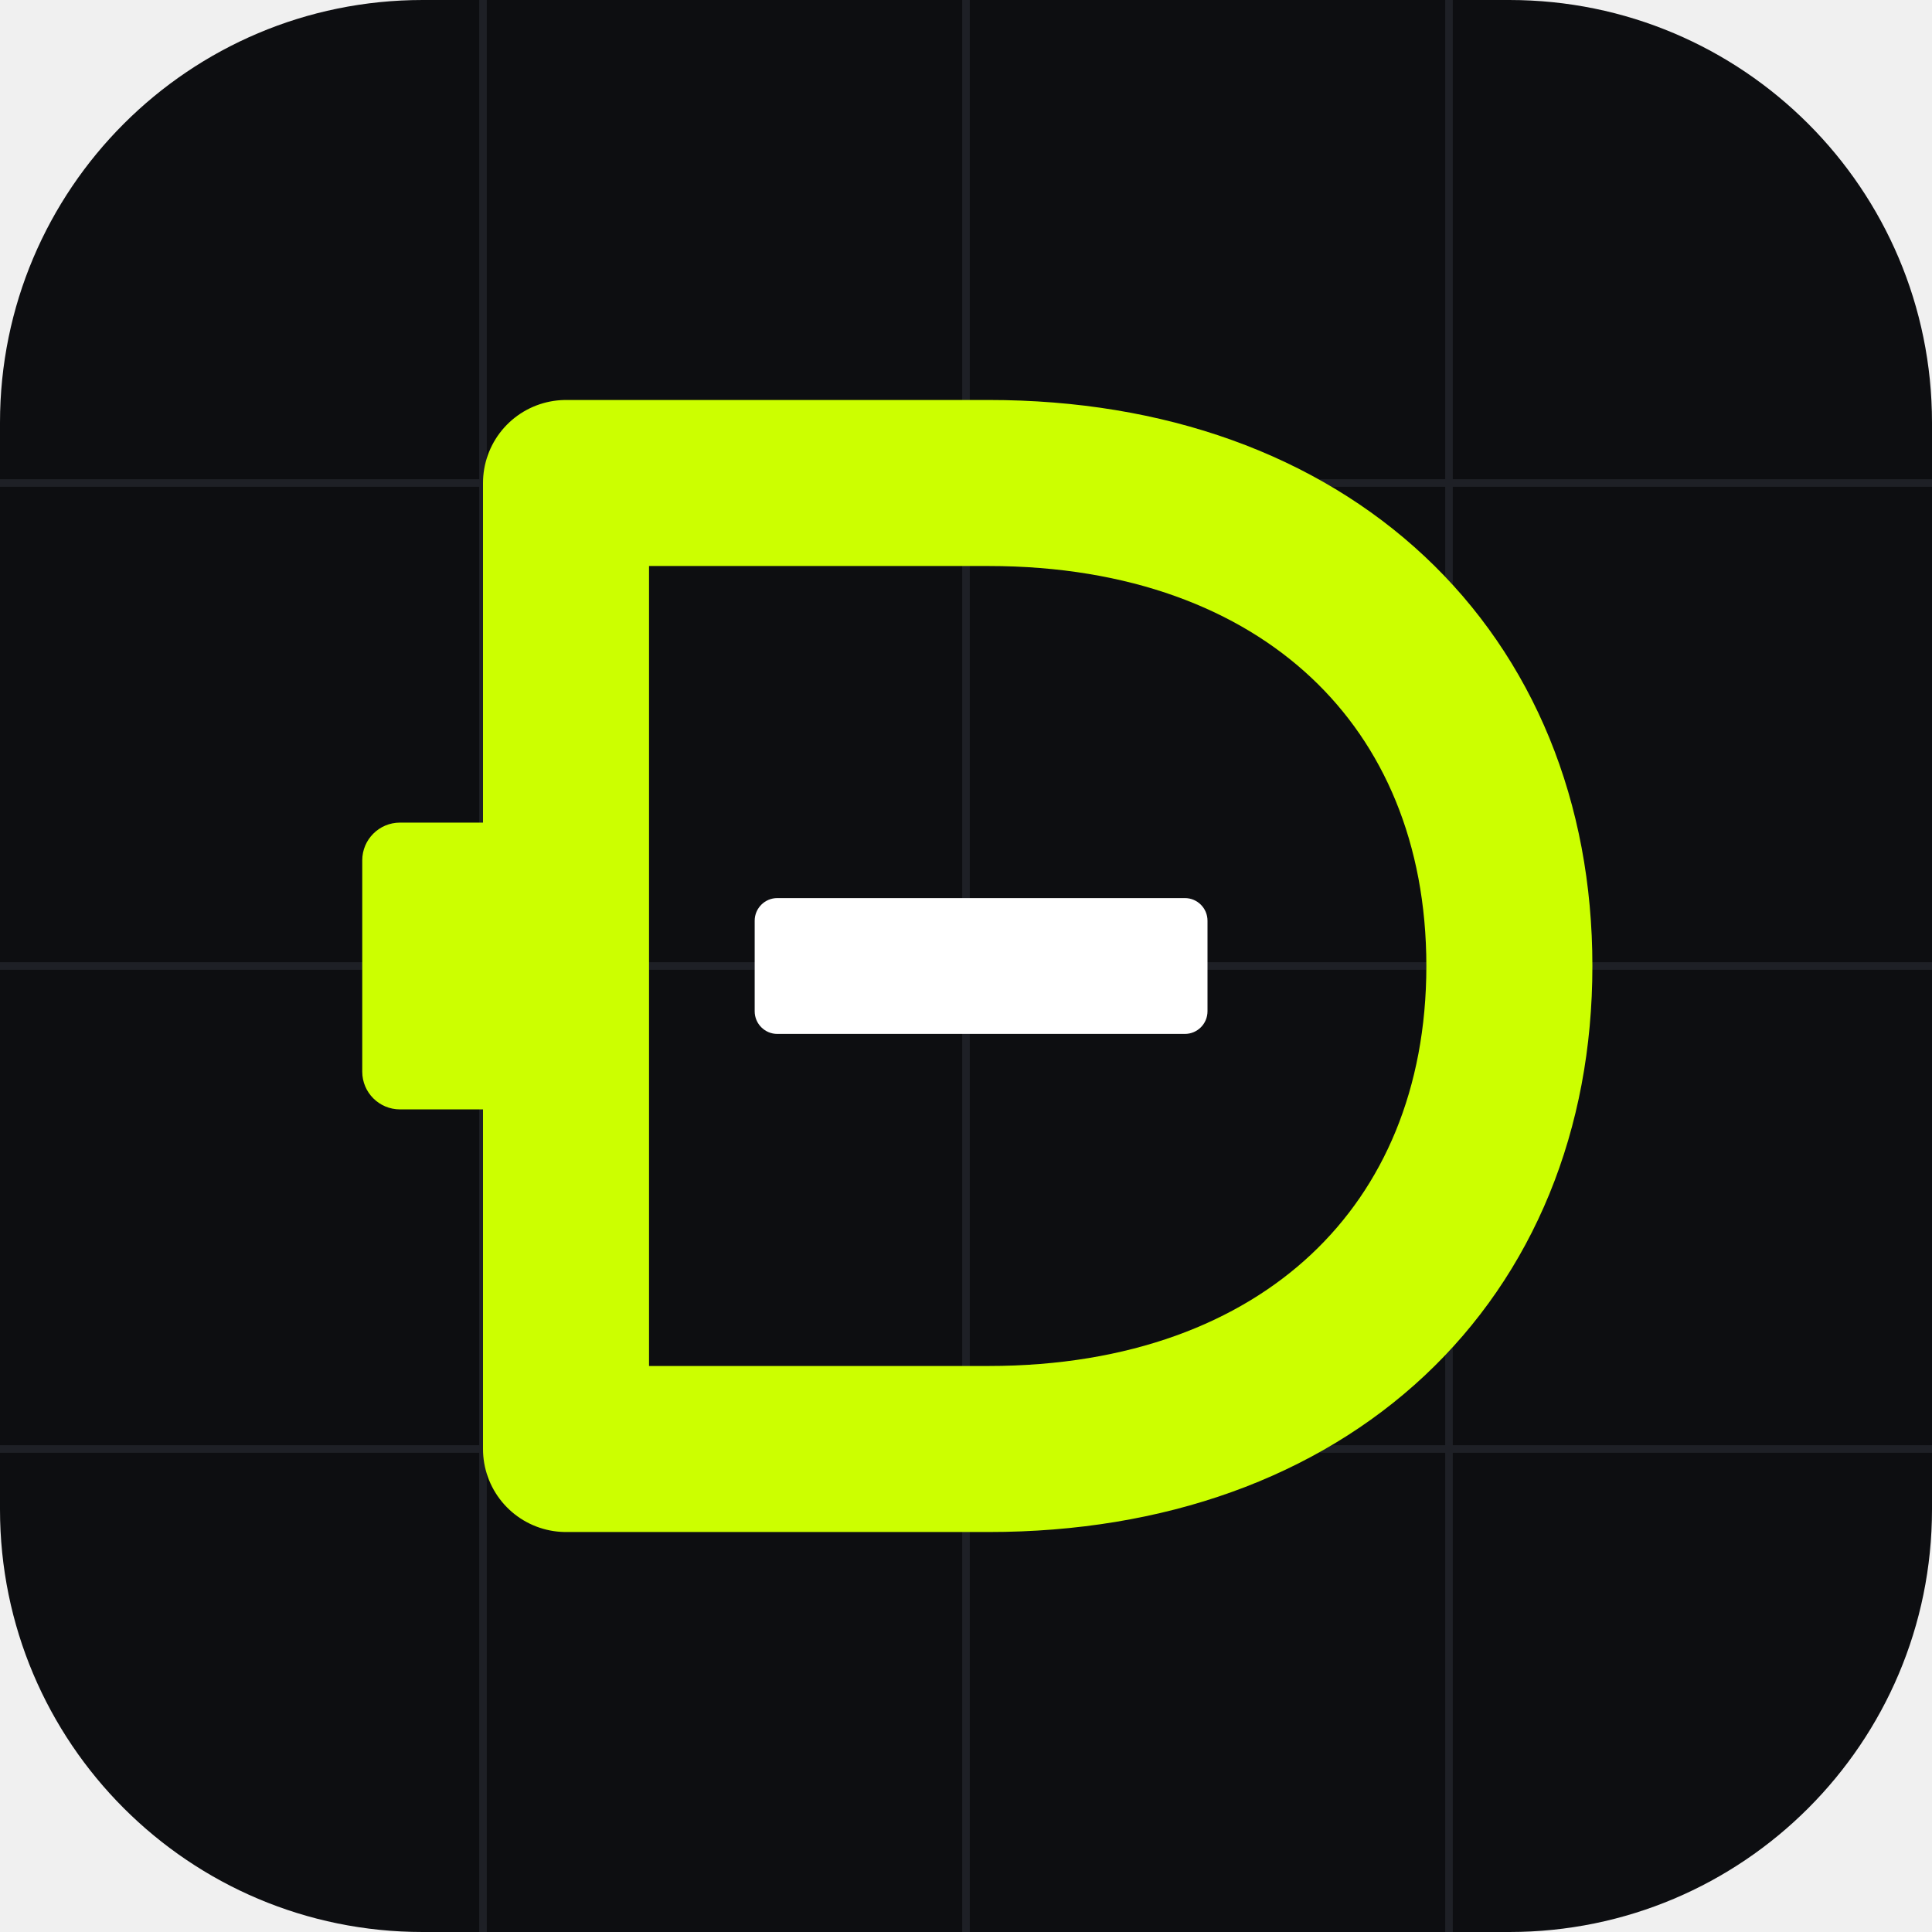
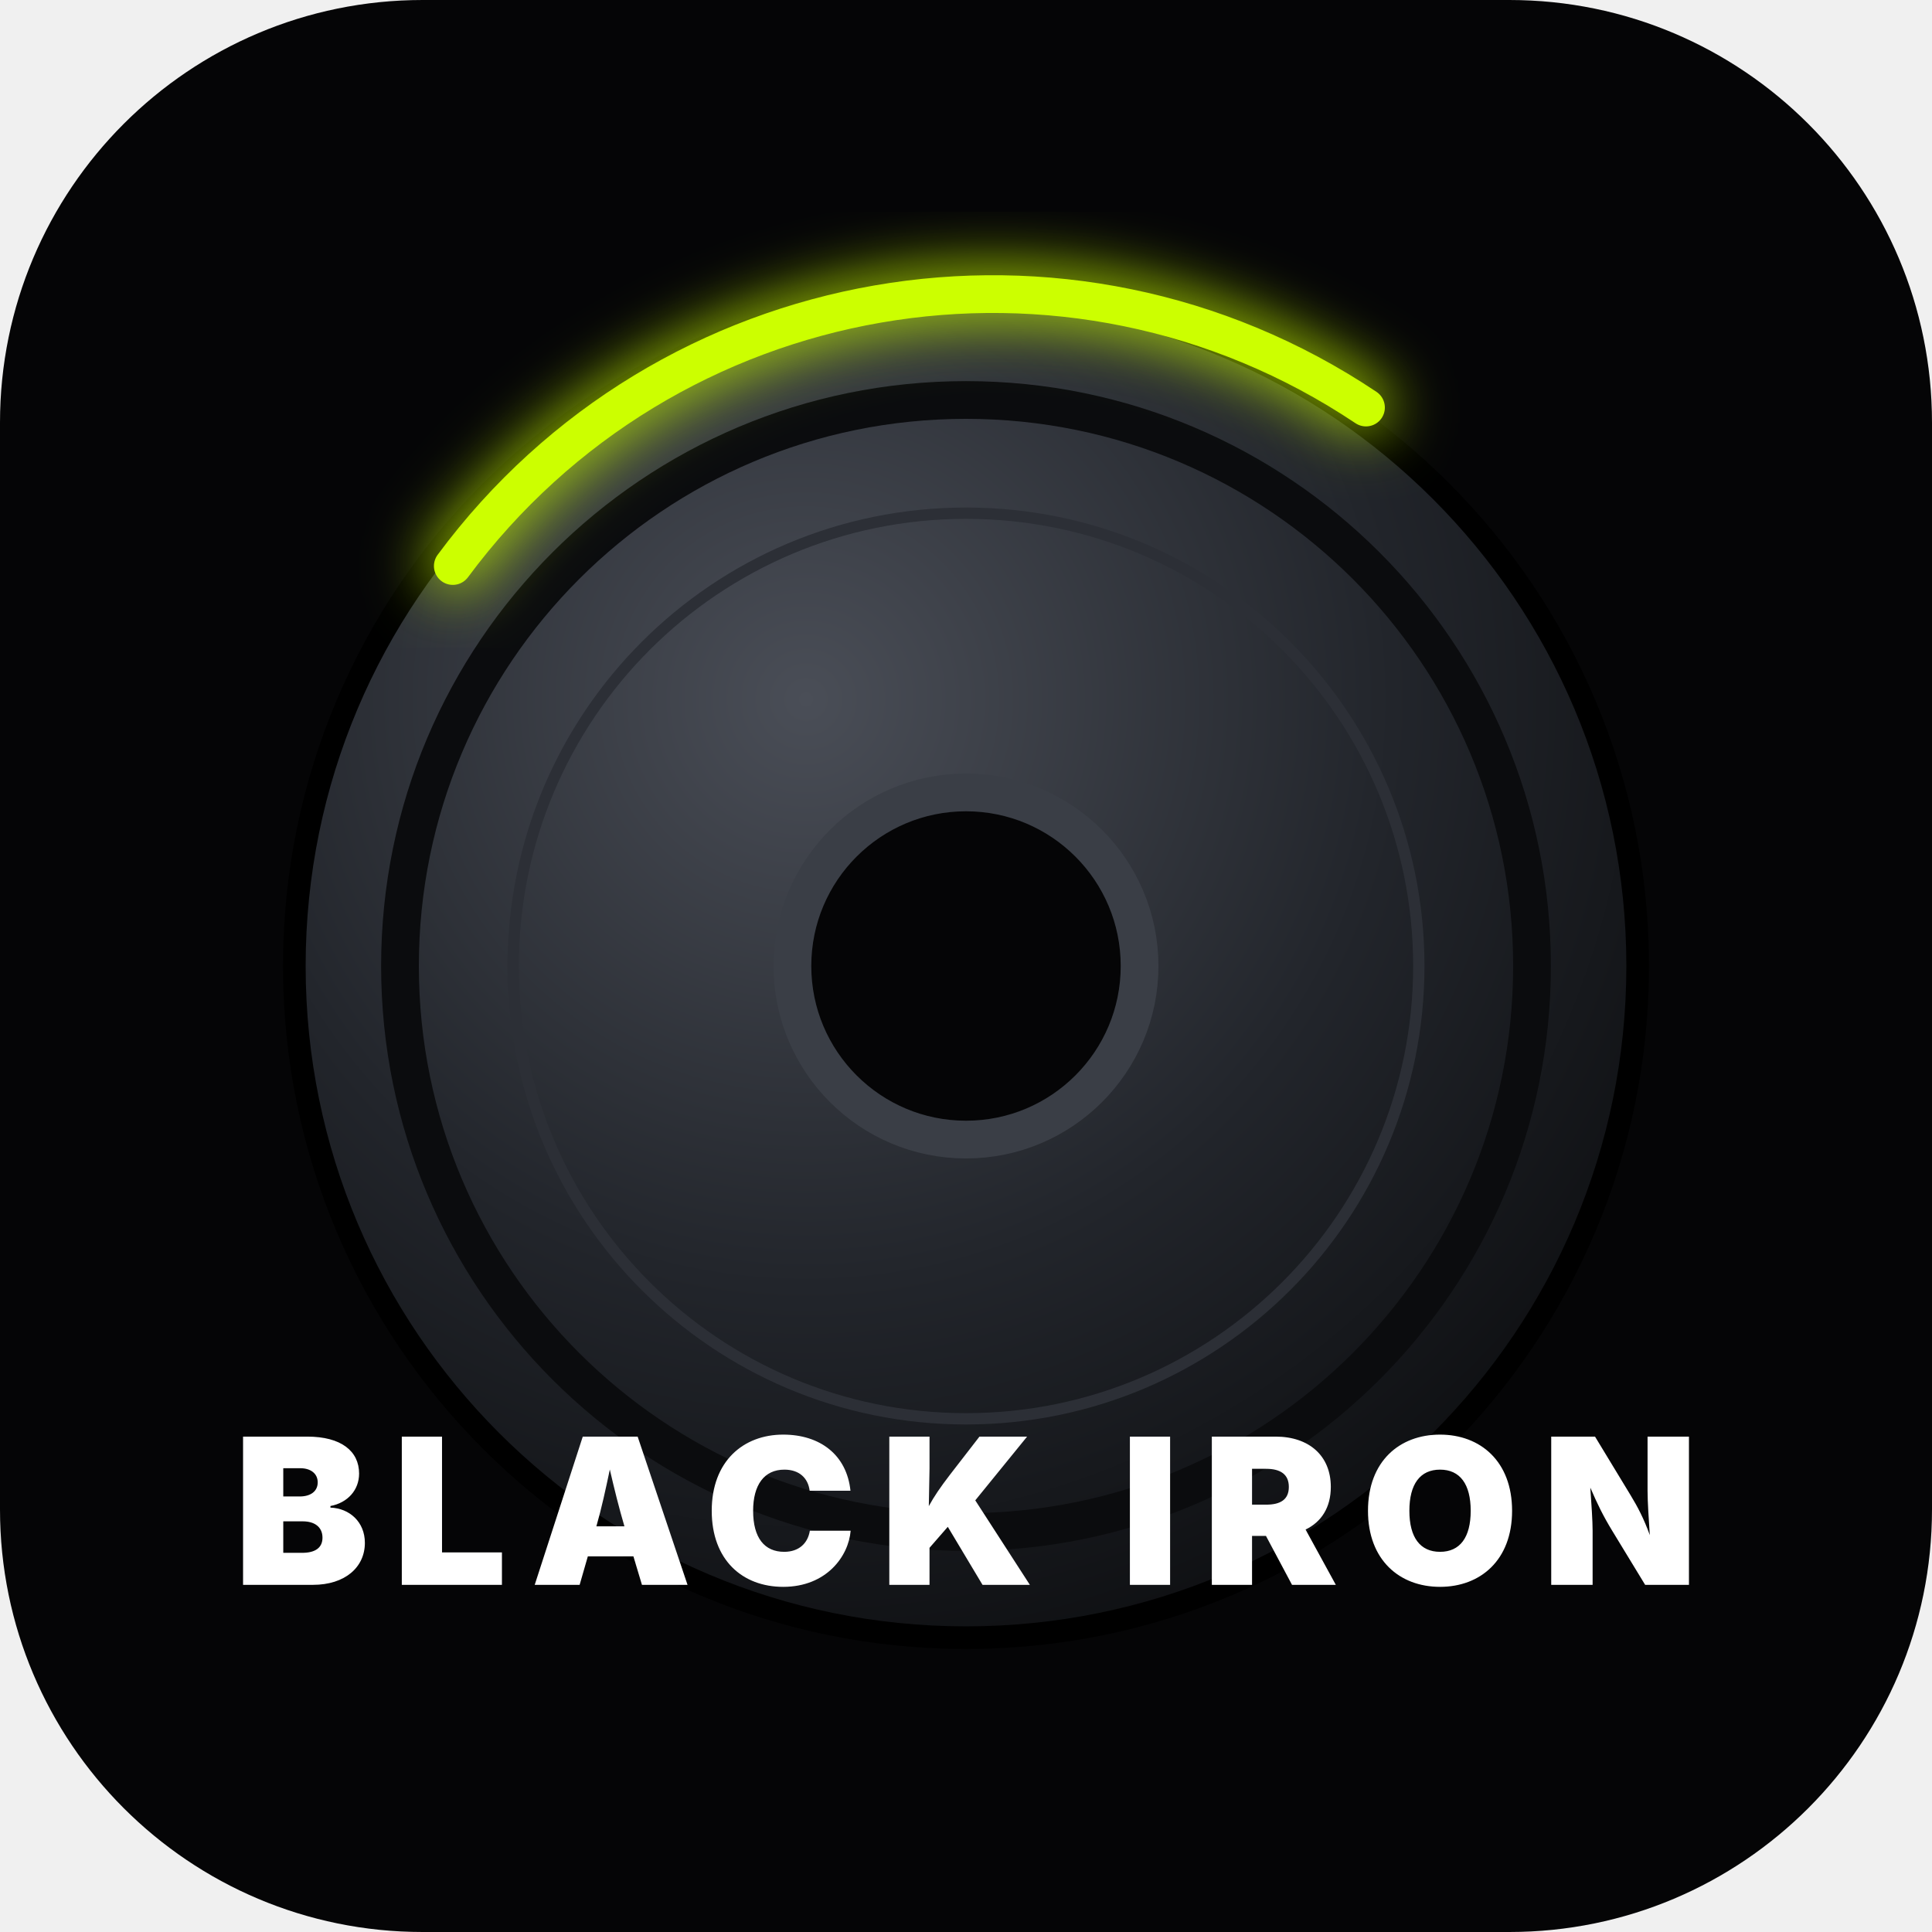
<svg xmlns="http://www.w3.org/2000/svg" viewBox="0 0 512 512">
-   <rect width="512" height="512" rx="112" fill="#0D0E11" />
-   <g fill="none" stroke="#1E2026" stroke-width="2">
-     <path d="M0 128H512M0 256H512M0 384H512M128 0V512M256 0V512M384 0V512" />
-   </g>
-   <path d="M150 128h112c84 0 138 52 138 128s-54 128-138 128H150z" fill="none" stroke="#CCFF00" stroke-width="44" stroke-linejoin="round" />
-   <rect x="96" y="218" width="56" height="76" rx="10" fill="#CCFF00" />
-   <rect x="200" y="238" width="120" height="36" rx="6" fill="#FFFFFF" />
+   <defs>
+     <radialGradient id="steel" cx="0.38" cy="0.3" r="0.8">
+       <stop offset="0" stop-color="#4a4e57" />
+       <stop offset="0.55" stop-color="#22252b" />
+       <stop offset="1" stop-color="#0b0c0e" />
+     </radialGradient>
+     <filter id="glow" x="-30%" y="-30%" width="160%" height="160%">
+       <feGaussianBlur stdDeviation="8" />
+     </filter>
+   </defs>
+   <rect width="512" height="512" rx="112" fill="#050506" />
+   <circle cx="256" cy="256" r="178" fill="url(#steel)" stroke="#000" stroke-width="6" />
+   <circle cx="256" cy="256" r="150" fill="none" stroke="#0b0c0e" stroke-width="10" />
+   <circle cx="256" cy="256" r="120" fill="none" stroke="#2c2f36" stroke-width="3" />
+   <path d="M120 150 A178 178 0 0 1 362 108" fill="none" stroke="#CCFF00" stroke-width="14" stroke-linecap="round" filter="url(#glow)" opacity=".8" />
+   <path d="M120 150 A178 178 0 0 1 362 108" fill="none" stroke="#CCFF00" stroke-width="10" stroke-linecap="round" />
+   <circle cx="256" cy="256" r="46" fill="#050506" stroke="#3a3e46" stroke-width="10" />
+   <text x="256" y="420" text-anchor="middle" font-family="Inter, Arial Black, sans-serif" font-weight="900" font-size="54" letter-spacing="6" fill="#ffffff">BLACK IRON</text>
</svg>
